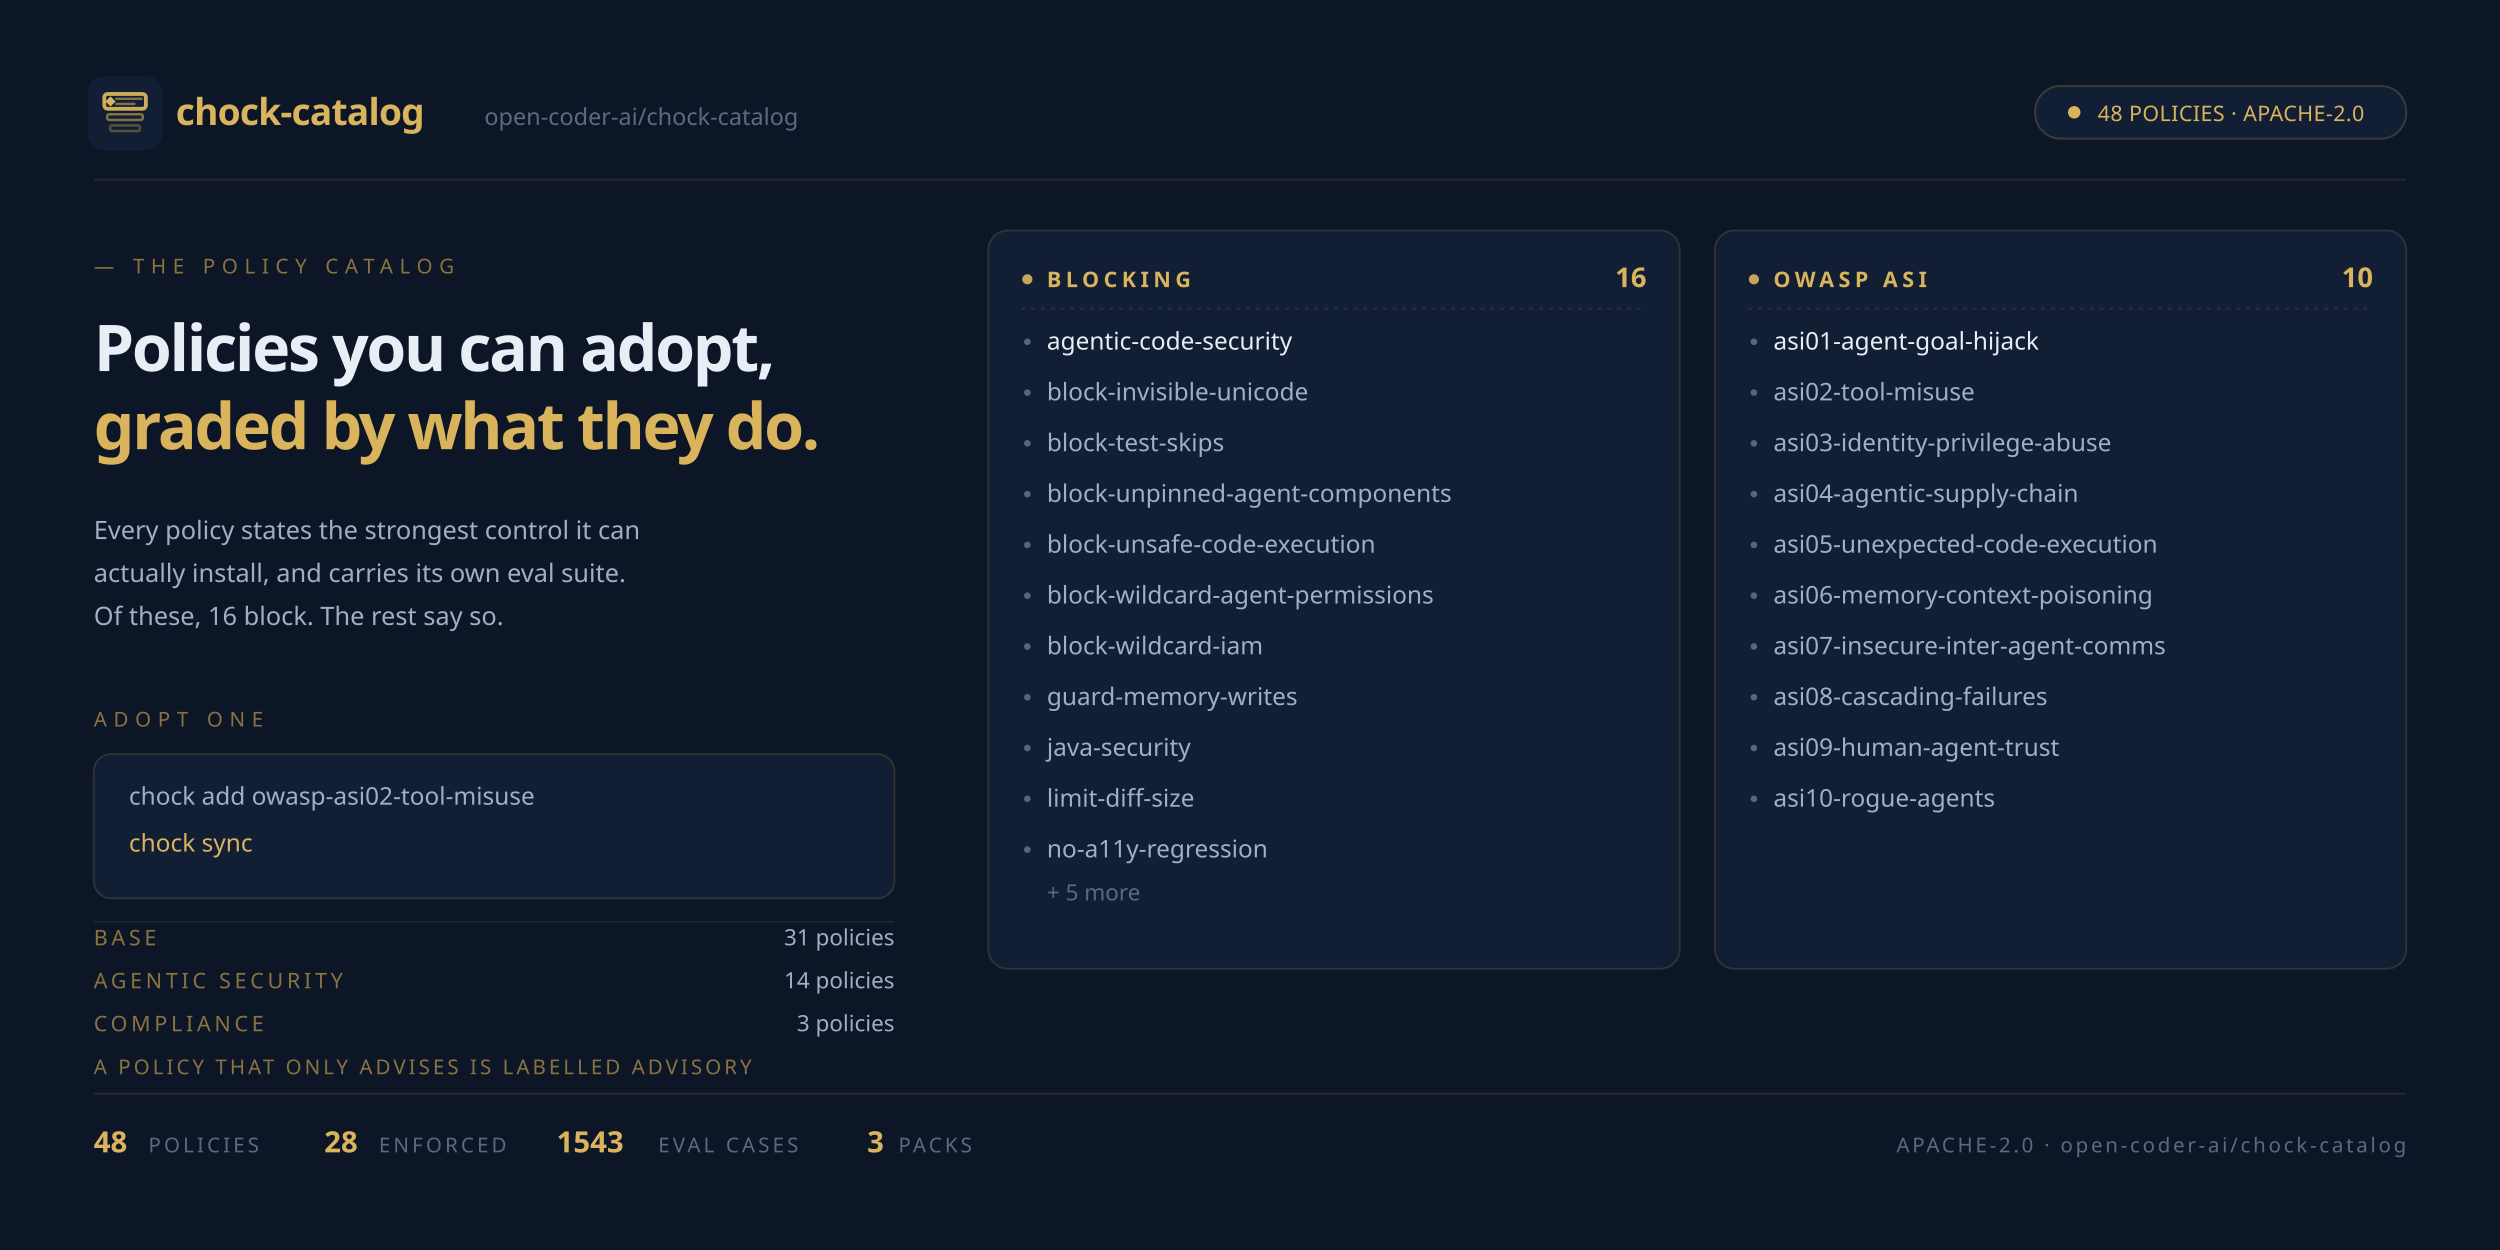
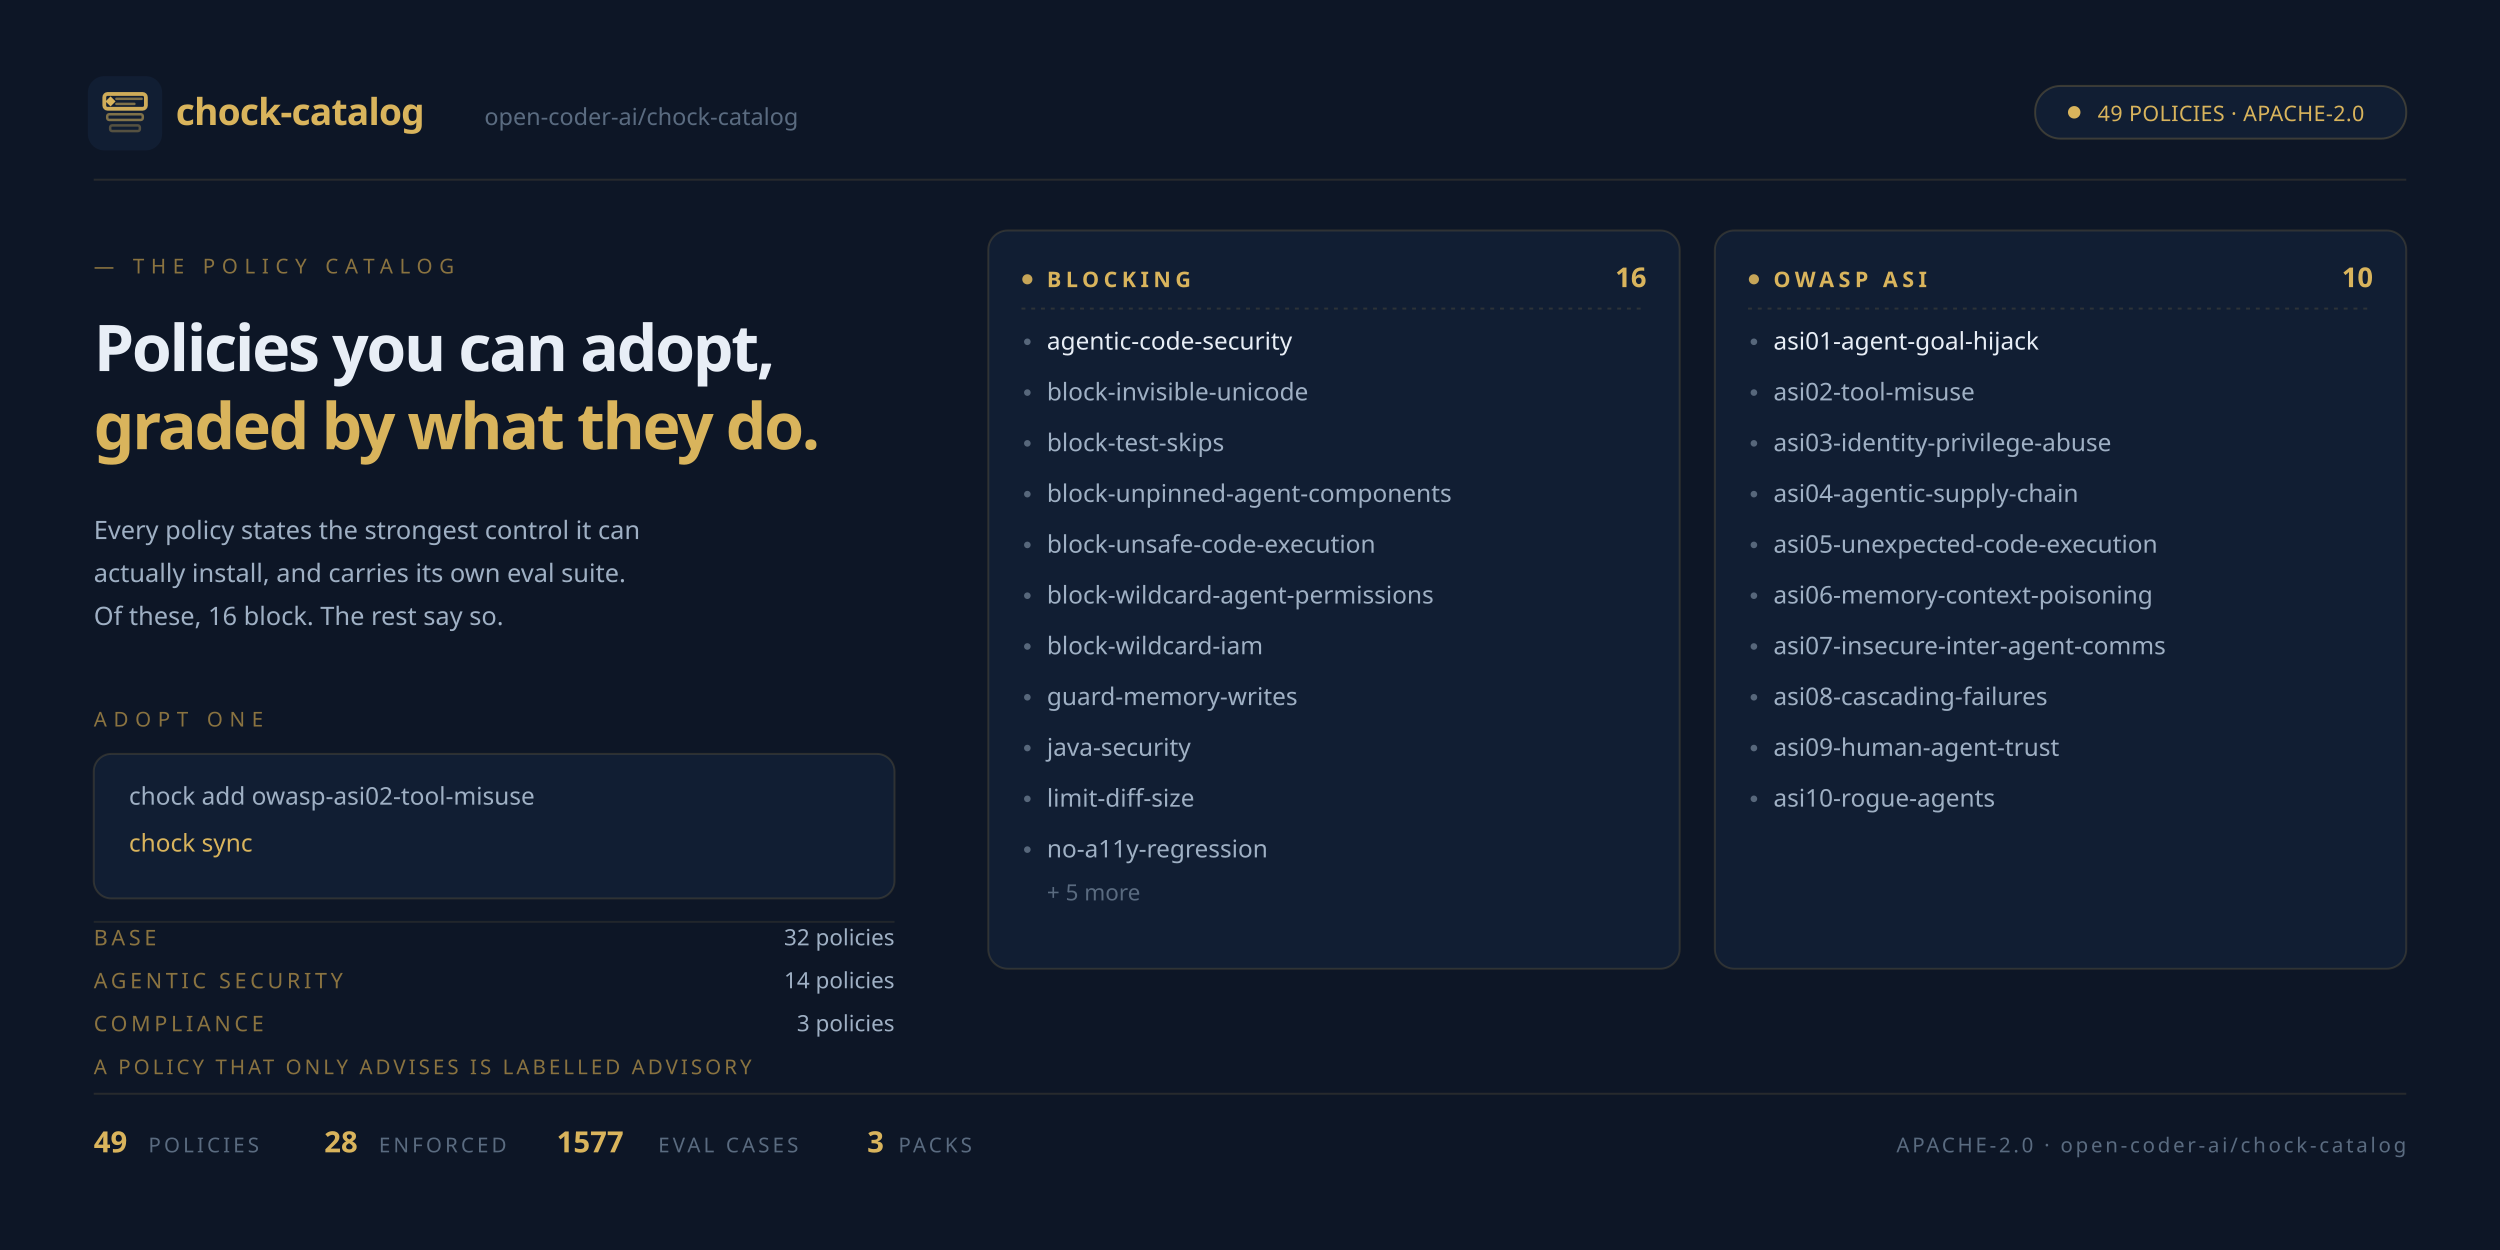
- <svg xmlns="http://www.w3.org/2000/svg" width="1280" height="640" viewBox="0 0 1280 640" role="img" aria-label="chock-catalog — the policy catalog for chock: policies you can adopt, graded by what they actually enforce. 48 policies across 3 packs (agentic-security 14, base 31, compliance 3); 28 enforced (19 at commit, 9 at pre-tool-use) and 20 advisory; 1543 eval cases. The 16 blocking policies: agentic-code-security, block-invisible-unicode, block-test-skips, block-unpinned-agent-components, block-unsafe-code-execution, block-wildcard-agent-permissions, block-wildcard-iam, guard-memory-writes, java-security, limit-diff-size, no-a11y-regression, pin-github-actions, protect-main-branch, protect-test-integrity, scan-secrets, verify-dependency-exists. Full OWASP Agentic Security Initiative top ten coverage, ASI01 through ASI10. Apache-2.0.">
+ <svg xmlns="http://www.w3.org/2000/svg" width="1280" height="640" viewBox="0 0 1280 640" role="img" aria-label="chock-catalog — the policy catalog for chock: policies you can adopt, graded by what they actually enforce. 49 policies across 3 packs (agentic-security 14, base 32, compliance 3); 28 enforced (19 at commit, 9 at pre-tool-use) and 21 advisory; 1577 eval cases. The 16 blocking policies: agentic-code-security, block-invisible-unicode, block-test-skips, block-unpinned-agent-components, block-unsafe-code-execution, block-wildcard-agent-permissions, block-wildcard-iam, guard-memory-writes, java-security, limit-diff-size, no-a11y-regression, pin-github-actions, protect-main-branch, protect-test-integrity, scan-secrets, verify-dependency-exists. Full OWASP Agentic Security Initiative top ten coverage, ASI01 through ASI10. Apache-2.0.">
  <rect width="1280" height="640" fill="#0D1626" />
  <rect x="45.0" y="39.0" width="38" height="38" rx="8.4" fill="#111E33" />
  <rect x="56.4" y="64.2" width="15.2" height="2.9" rx="1.0" fill="none" stroke="#D9B45C" stroke-width="1.29" stroke-opacity="0.34" />
  <rect x="54.9" y="58.5" width="18.2" height="2.9" rx="1.0" fill="none" stroke="#D9B45C" stroke-width="1.29" stroke-opacity="0.55" />
  <rect x="53.4" y="48.1" width="21.3" height="7.6" rx="1.7" fill="none" stroke="#D9B45C" stroke-width="1.94" stroke-opacity="0.95" />
  <rect x="54.77" y="50.10" width="3.65" height="3.65" transform="rotate(45 56.59 51.92)" fill="#D9B45C" />
  <line x1="59.6" y1="50.6" x2="72.5" y2="50.6" stroke="#D9B45C" stroke-width="1.29" stroke-opacity="0.55" stroke-linecap="round" />
  <line x1="59.6" y1="53.2" x2="68.8" y2="53.2" stroke="#D9B45C" stroke-width="1.29" stroke-opacity="0.55" stroke-linecap="round" />
  <text x="90" y="64" font-family="Geist Mono" font-size="19" font-weight="700" letter-spacing="-0.4" fill="#D9B45C">chock-catalog</text>
  <text x="248" y="64" font-family="Geist Mono" font-size="12" fill="#5A6B80">open-coder-ai/chock-catalog</text>
  <rect x="1042" y="44" width="190" height="27" rx="13" fill="#111E33" stroke="#D9B45C" stroke-opacity="0.22" />
  <circle cx="1062" cy="57.5" r="3.2" fill="#D9B45C" />
-   <text x="1074" y="62" font-family="Geist Mono" font-size="11" letter-spacing="0.2" fill="#D9B45C">48 POLICIES · APACHE-2.0</text>
+   <text x="1074" y="62" font-family="Geist Mono" font-size="11" letter-spacing="0.2" fill="#D9B45C">49 POLICIES · APACHE-2.0</text>
  <line x1="48" y1="92" x2="1232" y2="92" stroke="#D9B45C" stroke-opacity="0.13" stroke-width="1" />
  <text x="48" y="140" font-family="Geist Mono" font-size="10.5" letter-spacing="3.4" fill="#8A7340">— THE POLICY CATALOG</text>
  <text x="48" y="190" font-family="Geist Mono" font-size="33" font-weight="700" letter-spacing="-1.2" fill="#E8EEF6">Policies you can adopt,</text>
  <text x="48" y="230" font-family="Geist Mono" font-size="33" font-weight="700" letter-spacing="-1.2" fill="#D9B45C">graded by what they do.</text>
  <text x="48" y="276" font-family="Geist Mono" font-size="13" fill="#9FB0C4">Every policy states the strongest control it can</text>
  <text x="48" y="298" font-family="Geist Mono" font-size="13" fill="#9FB0C4">actually install, and carries its own eval suite.</text>
  <text x="48" y="320" font-family="Geist Mono" font-size="13" fill="#9FB0C4">Of these, 16 block. The rest say so.</text>
  <text x="48" y="372" font-family="Geist Mono" font-size="10.5" letter-spacing="3.4" fill="#8A7340">ADOPT ONE</text>
  <rect x="48" y="386" width="410" height="74" rx="9" fill="#111E33" stroke="#D9B45C" stroke-opacity="0.16" />
  <text x="66" y="412" font-family="Geist Mono" font-size="12.5" fill="#9FB0C4">chock add owasp-asi02-tool-misuse</text>
  <text x="66" y="436" font-family="Geist Mono" font-size="12.5" fill="#D9B45C">chock sync</text>
  <line x1="48" y1="472" x2="458" y2="472" stroke="#D9B45C" stroke-opacity="0.10" stroke-width="1" />
  <text x="48" y="484" font-family="Geist Mono" font-size="11" letter-spacing="1.9" fill="#8A7340">BASE</text>
-   <text x="458" y="484" font-family="Geist Mono" font-size="11.5" text-anchor="end" fill="#9FB0C4">31 policies</text>
+   <text x="458" y="484" font-family="Geist Mono" font-size="11.5" text-anchor="end" fill="#9FB0C4">32 policies</text>
  <text x="48" y="506" font-family="Geist Mono" font-size="11" letter-spacing="1.9" fill="#8A7340">AGENTIC SECURITY</text>
  <text x="458" y="506" font-family="Geist Mono" font-size="11.5" text-anchor="end" fill="#9FB0C4">14 policies</text>
  <text x="48" y="528" font-family="Geist Mono" font-size="11" letter-spacing="1.9" fill="#8A7340">COMPLIANCE</text>
  <text x="458" y="528" font-family="Geist Mono" font-size="11.5" text-anchor="end" fill="#9FB0C4">3 policies</text>
  <text x="48" y="550" font-family="Geist Mono" font-size="10.5" letter-spacing="1.55" fill="#8A7340">A POLICY THAT ONLY ADVISES IS LABELLED ADVISORY</text>
  <rect x="506" y="118" width="354" height="378" rx="10" fill="#111E33" stroke="#D9B45C" stroke-opacity="0.16" stroke-width="1" />
  <circle cx="526" cy="143" r="2.6" fill="#D9B45C" fill-opacity="0.9" />
  <text x="536" y="147" font-family="Geist Mono" font-size="11" font-weight="700" letter-spacing="2.3" fill="#D9B45C">BLOCKING</text>
  <text x="843" y="147" font-family="Geist Mono" font-size="14" font-weight="700" text-anchor="end" fill="#D9B45C">16</text>
  <line x1="523" y1="158" x2="843" y2="158" stroke="#D9B45C" stroke-opacity="0.14" stroke-width="1" stroke-dasharray="2 3" />
  <circle cx="526" cy="175" r="1.7" fill="#9FB0C4" fill-opacity="0.5" />
  <text x="536" y="179" font-family="Geist Mono" font-size="12.5" fill="#E8EEF6">agentic-code-security</text>
  <circle cx="526" cy="201" r="1.7" fill="#9FB0C4" fill-opacity="0.5" />
  <text x="536" y="205" font-family="Geist Mono" font-size="12.5" fill="#9FB0C4">block-invisible-unicode</text>
  <circle cx="526" cy="227" r="1.7" fill="#9FB0C4" fill-opacity="0.5" />
  <text x="536" y="231" font-family="Geist Mono" font-size="12.5" fill="#9FB0C4">block-test-skips</text>
  <circle cx="526" cy="253" r="1.7" fill="#9FB0C4" fill-opacity="0.5" />
  <text x="536" y="257" font-family="Geist Mono" font-size="12.5" fill="#9FB0C4">block-unpinned-agent-components</text>
  <circle cx="526" cy="279" r="1.7" fill="#9FB0C4" fill-opacity="0.5" />
  <text x="536" y="283" font-family="Geist Mono" font-size="12.5" fill="#9FB0C4">block-unsafe-code-execution</text>
  <circle cx="526" cy="305" r="1.7" fill="#9FB0C4" fill-opacity="0.5" />
  <text x="536" y="309" font-family="Geist Mono" font-size="12.5" fill="#9FB0C4">block-wildcard-agent-permissions</text>
  <circle cx="526" cy="331" r="1.7" fill="#9FB0C4" fill-opacity="0.5" />
  <text x="536" y="335" font-family="Geist Mono" font-size="12.5" fill="#9FB0C4">block-wildcard-iam</text>
  <circle cx="526" cy="357" r="1.7" fill="#9FB0C4" fill-opacity="0.5" />
  <text x="536" y="361" font-family="Geist Mono" font-size="12.5" fill="#9FB0C4">guard-memory-writes</text>
  <circle cx="526" cy="383" r="1.7" fill="#9FB0C4" fill-opacity="0.5" />
  <text x="536" y="387" font-family="Geist Mono" font-size="12.5" fill="#9FB0C4">java-security</text>
  <circle cx="526" cy="409" r="1.7" fill="#9FB0C4" fill-opacity="0.5" />
  <text x="536" y="413" font-family="Geist Mono" font-size="12.5" fill="#9FB0C4">limit-diff-size</text>
  <circle cx="526" cy="435" r="1.7" fill="#9FB0C4" fill-opacity="0.5" />
  <text x="536" y="439" font-family="Geist Mono" font-size="12.5" fill="#9FB0C4">no-a11y-regression</text>
  <text x="536" y="461" font-family="Geist Mono" font-size="11.5" fill="#5A6B80">+ 5 more</text>
  <rect x="878" y="118" width="354" height="378" rx="10" fill="#111E33" stroke="#D9B45C" stroke-opacity="0.16" stroke-width="1" />
  <circle cx="898" cy="143" r="2.6" fill="#D9B45C" fill-opacity="0.9" />
  <text x="908" y="147" font-family="Geist Mono" font-size="11" font-weight="700" letter-spacing="2.3" fill="#D9B45C">OWASP ASI</text>
  <text x="1215" y="147" font-family="Geist Mono" font-size="14" font-weight="700" text-anchor="end" fill="#D9B45C">10</text>
  <line x1="895" y1="158" x2="1215" y2="158" stroke="#D9B45C" stroke-opacity="0.14" stroke-width="1" stroke-dasharray="2 3" />
  <circle cx="898" cy="175" r="1.7" fill="#9FB0C4" fill-opacity="0.5" />
  <text x="908" y="179" font-family="Geist Mono" font-size="12.5" fill="#E8EEF6">asi01-agent-goal-hijack</text>
  <circle cx="898" cy="201" r="1.7" fill="#9FB0C4" fill-opacity="0.5" />
  <text x="908" y="205" font-family="Geist Mono" font-size="12.5" fill="#9FB0C4">asi02-tool-misuse</text>
  <circle cx="898" cy="227" r="1.7" fill="#9FB0C4" fill-opacity="0.5" />
  <text x="908" y="231" font-family="Geist Mono" font-size="12.5" fill="#9FB0C4">asi03-identity-privilege-abuse</text>
  <circle cx="898" cy="253" r="1.7" fill="#9FB0C4" fill-opacity="0.5" />
  <text x="908" y="257" font-family="Geist Mono" font-size="12.5" fill="#9FB0C4">asi04-agentic-supply-chain</text>
  <circle cx="898" cy="279" r="1.7" fill="#9FB0C4" fill-opacity="0.5" />
  <text x="908" y="283" font-family="Geist Mono" font-size="12.5" fill="#9FB0C4">asi05-unexpected-code-execution</text>
  <circle cx="898" cy="305" r="1.7" fill="#9FB0C4" fill-opacity="0.5" />
  <text x="908" y="309" font-family="Geist Mono" font-size="12.5" fill="#9FB0C4">asi06-memory-context-poisoning</text>
  <circle cx="898" cy="331" r="1.7" fill="#9FB0C4" fill-opacity="0.5" />
  <text x="908" y="335" font-family="Geist Mono" font-size="12.5" fill="#9FB0C4">asi07-insecure-inter-agent-comms</text>
  <circle cx="898" cy="357" r="1.7" fill="#9FB0C4" fill-opacity="0.5" />
  <text x="908" y="361" font-family="Geist Mono" font-size="12.5" fill="#9FB0C4">asi08-cascading-failures</text>
  <circle cx="898" cy="383" r="1.7" fill="#9FB0C4" fill-opacity="0.5" />
  <text x="908" y="387" font-family="Geist Mono" font-size="12.5" fill="#9FB0C4">asi09-human-agent-trust</text>
  <circle cx="898" cy="409" r="1.7" fill="#9FB0C4" fill-opacity="0.5" />
  <text x="908" y="413" font-family="Geist Mono" font-size="12.5" fill="#9FB0C4">asi10-rogue-agents</text>
  <line x1="48" y1="560" x2="1232" y2="560" stroke="#D9B45C" stroke-opacity="0.13" stroke-width="1" />
-   <text x="48" y="590" font-family="Geist Mono" font-size="15" font-weight="700" fill="#D9B45C">48</text>
+   <text x="48" y="590" font-family="Geist Mono" font-size="15" font-weight="700" fill="#D9B45C">49</text>
  <text x="76" y="590" font-family="Geist Mono" font-size="10.5" letter-spacing="1.6" fill="#5A6B80">POLICIES</text>
  <text x="166" y="590" font-family="Geist Mono" font-size="15" font-weight="700" fill="#D9B45C">28</text>
  <text x="194" y="590" font-family="Geist Mono" font-size="10.5" letter-spacing="1.6" fill="#5A6B80">ENFORCED</text>
-   <text x="285" y="590" font-family="Geist Mono" font-size="15" font-weight="700" fill="#D9B45C">1543</text>
+   <text x="285" y="590" font-family="Geist Mono" font-size="15" font-weight="700" fill="#D9B45C">1577</text>
  <text x="337" y="590" font-family="Geist Mono" font-size="10.5" letter-spacing="1.6" fill="#5A6B80">EVAL CASES</text>
  <text x="444" y="590" font-family="Geist Mono" font-size="15" font-weight="700" fill="#D9B45C">3</text>
  <text x="460" y="590" font-family="Geist Mono" font-size="10.5" letter-spacing="1.6" fill="#5A6B80">PACKS</text>
  <text x="1232" y="590" font-family="Geist Mono" font-size="10.5" letter-spacing="1.4" text-anchor="end" fill="#5A6B80">APACHE-2.0 · open-coder-ai/chock-catalog</text>
</svg>
